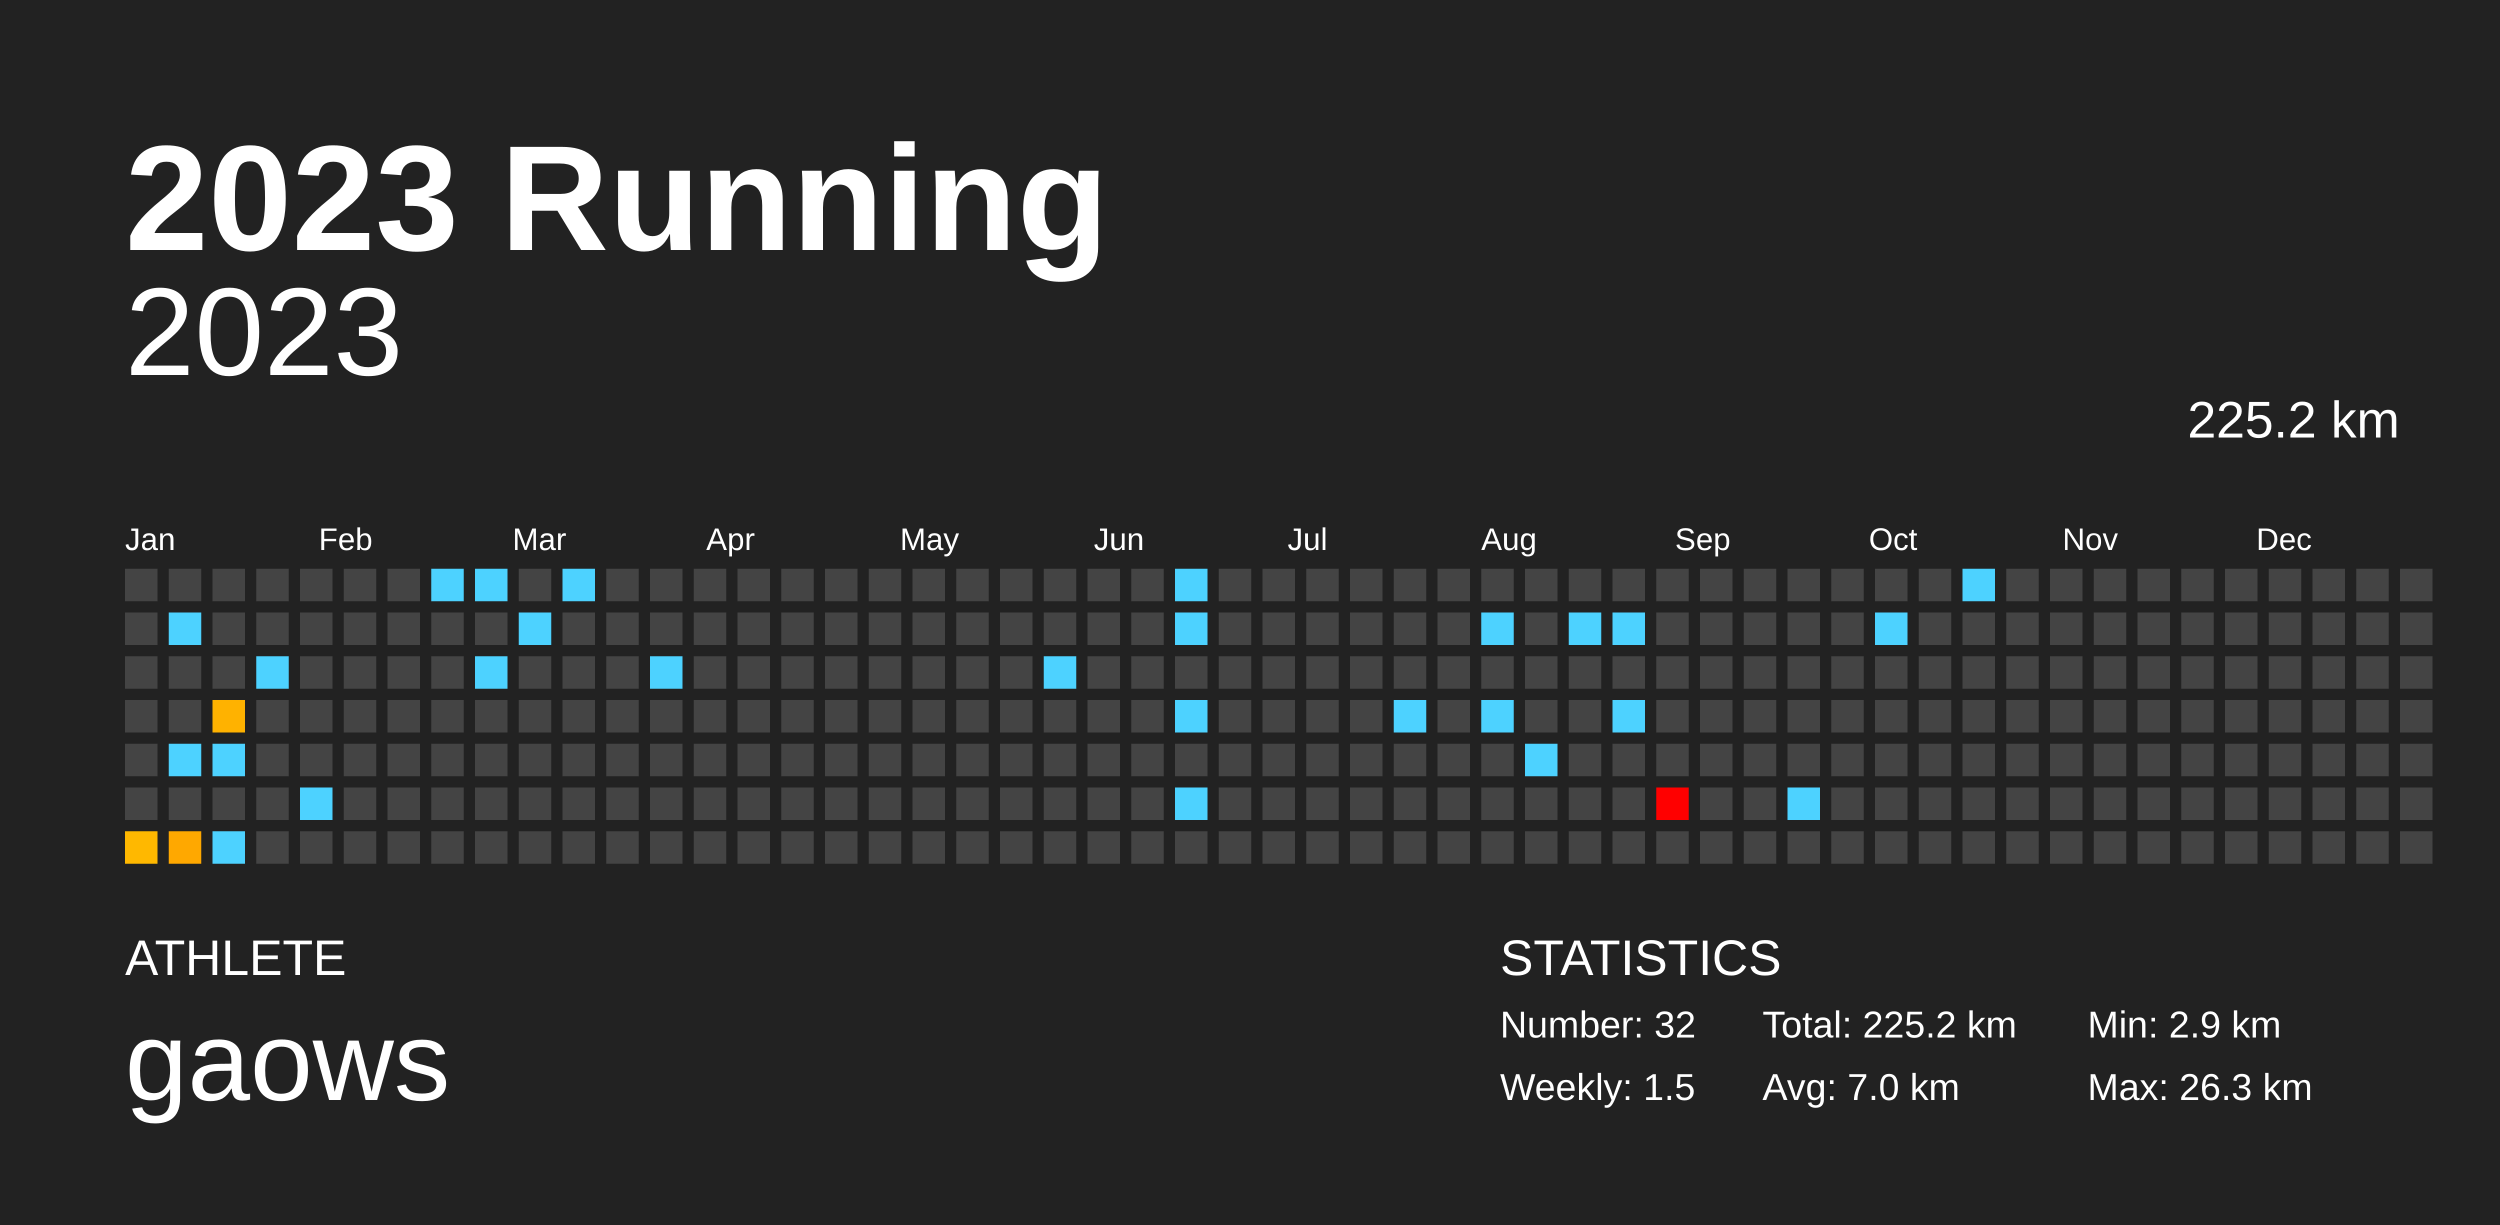
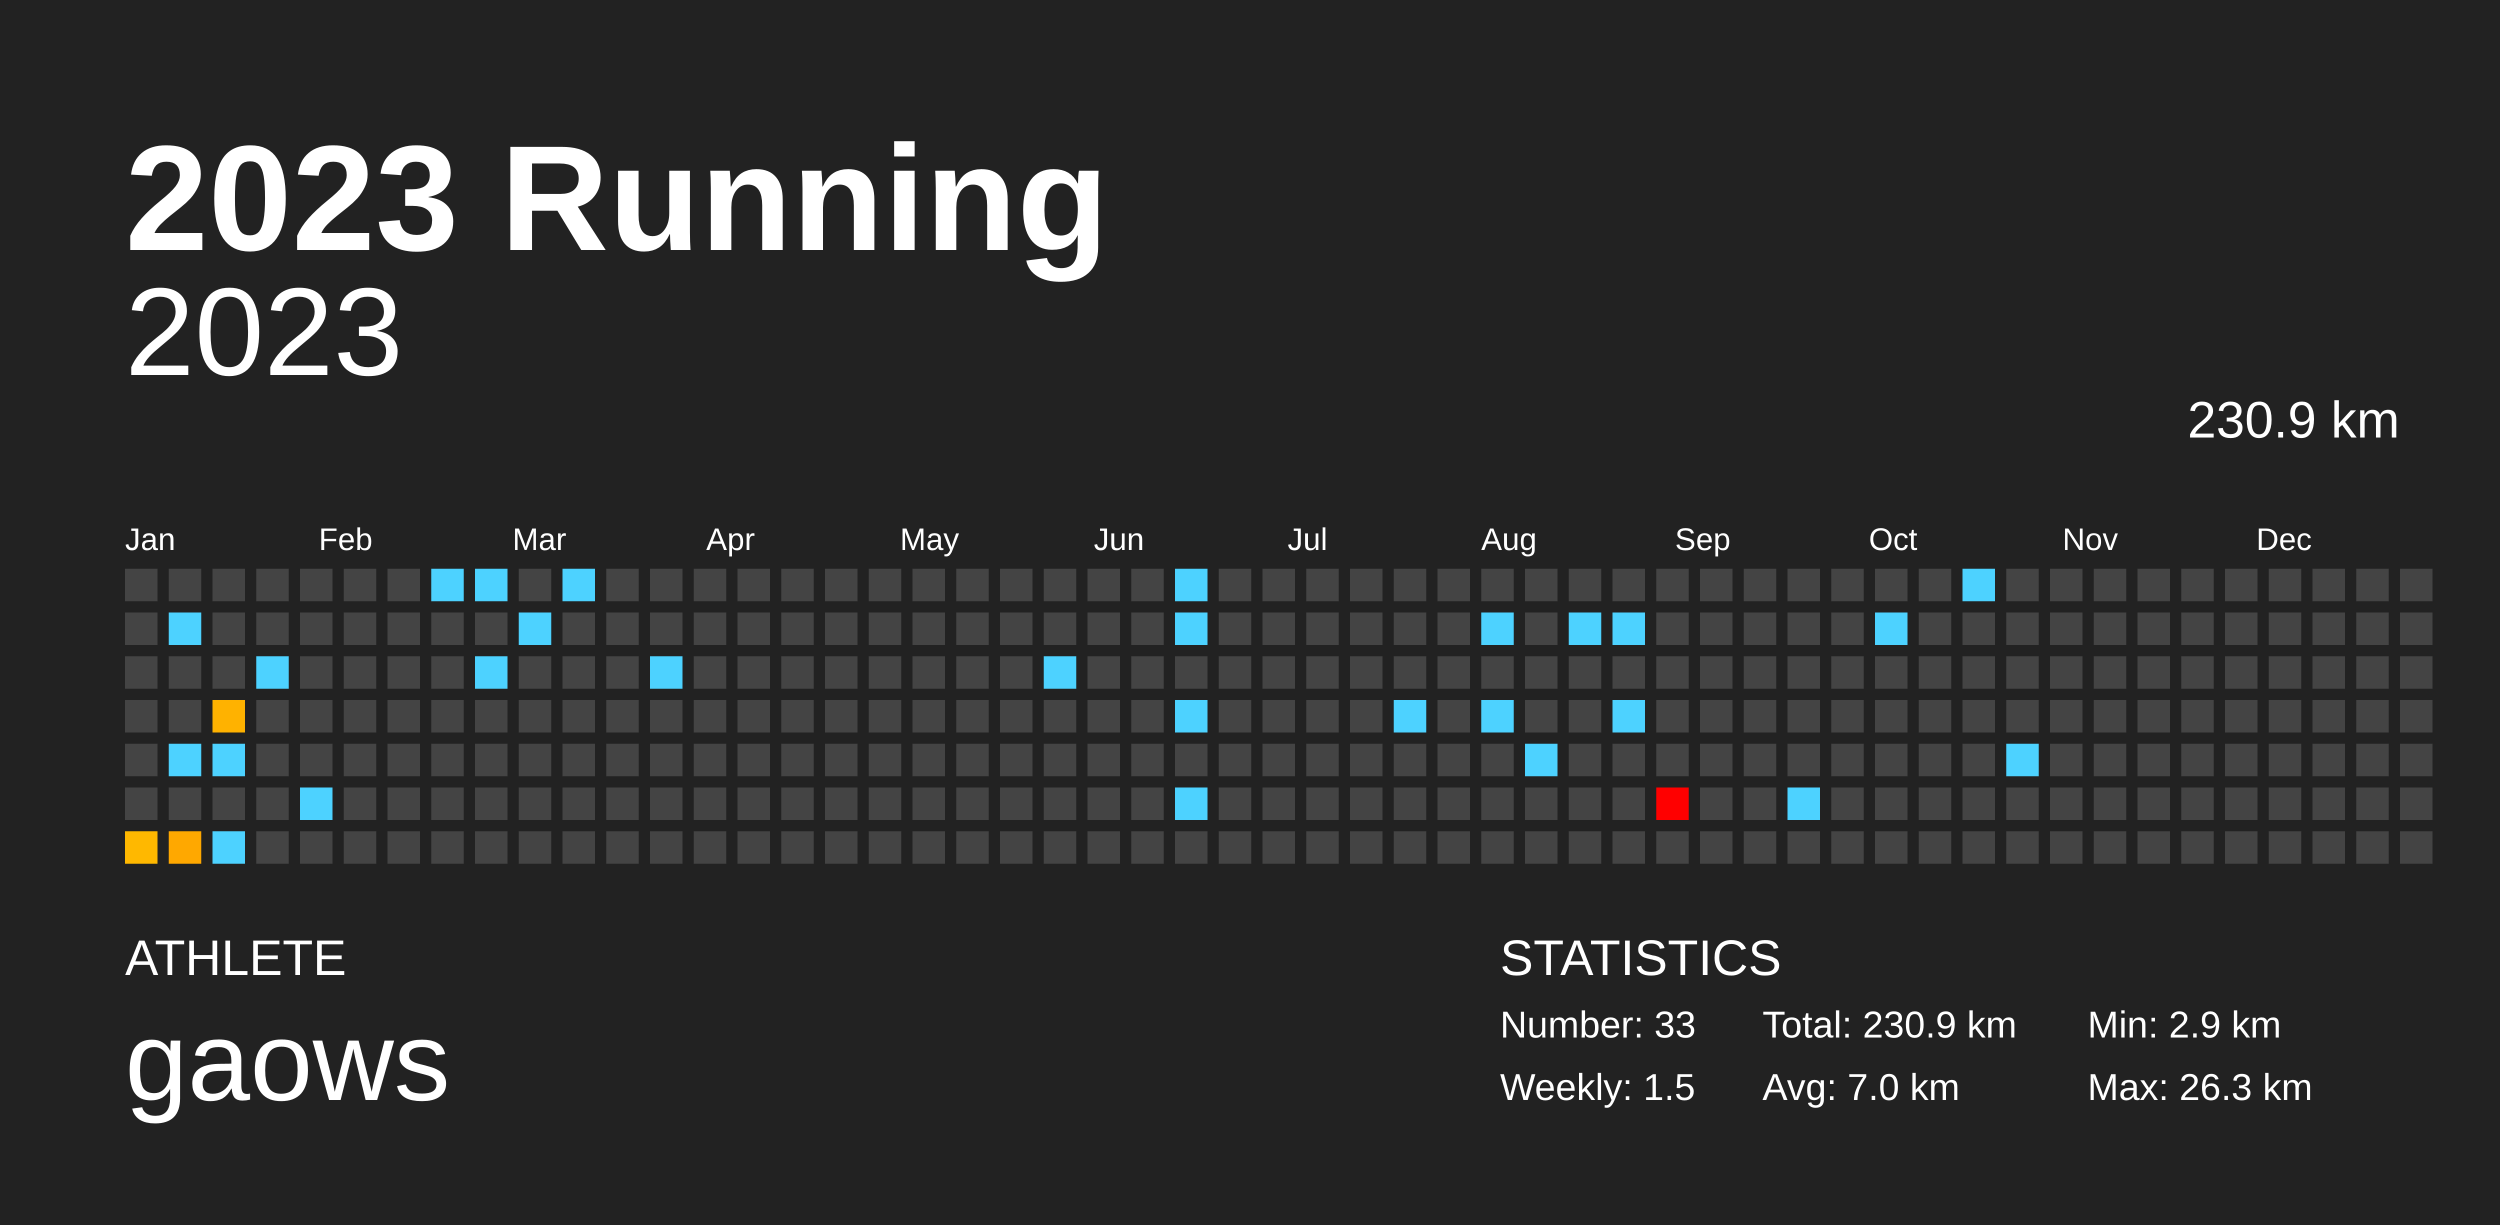
<svg xmlns="http://www.w3.org/2000/svg" baseProfile="full" height="98mm" version="1.1" viewBox="0,0,200,98" width="200mm">
  <defs />
  <rect fill="#222222" height="98" width="200" x="0" y="0" />
  <text fill="#FFFFFF" style="font-size:12px; font-family:Arial; font-weight:bold;" x="10" y="20">2023 Running</text>
  <text fill="#FFFFFF" style="font-size:4px; font-family:Arial" x="10" y="78">ATHLETE</text>
  <text fill="#FFFFFF" style="font-size:9px; font-family:Arial" x="10" y="88">gaows</text>
  <text fill="#FFFFFF" style="font-size:4px; font-family:Arial" x="120" y="78">STATISTICS</text>
-   <text fill="#FFFFFF" style="font-size:3px; font-family:Arial" x="120" y="83">Number: 32</text>
+   <text fill="#FFFFFF" style="font-size:3px; font-family:Arial" x="120" y="83">Number: 33</text>
  <text fill="#FFFFFF" style="font-size:3px; font-family:Arial" x="120" y="88">Weekly: 1.5</text>
-   <text fill="#FFFFFF" style="font-size:3px; font-family:Arial" x="141" y="83">Total: 225.2 km</text>
+   <text fill="#FFFFFF" style="font-size:3px; font-family:Arial" x="141" y="83">Total: 230.9 km</text>
  <text fill="#FFFFFF" style="font-size:3px; font-family:Arial" x="141" y="88">Avg: 7.0 km</text>
  <text fill="#FFFFFF" style="font-size:3px; font-family:Arial" x="167" y="83">Min: 2.9 km</text>
  <text fill="#FFFFFF" style="font-size:3px; font-family:Arial" x="167" y="88">Max: 26.3 km</text>
  <text alignment-baseline="hanging" fill="#FFFFFF" style="font-size:10.0px; font-family:Arial;" x="10" y="30">2023</text>
-   <text alignment-baseline="hanging" fill="#FFFFFF" style="font-size:4.125px; font-family:Arial;" x="175" y="35">225.2 km</text>
+   <text alignment-baseline="hanging" fill="#FFFFFF" style="font-size:4.125px; font-family:Arial;" x="175" y="35">230.9 km</text>
  <text fill="#FFFFFF" style="font-size:2.5px; font-family:Arial" x="10.0" y="44">Jan</text>
  <text fill="#FFFFFF" style="font-size:2.5px; font-family:Arial" x="25.5" y="44">Feb</text>
  <text fill="#FFFFFF" style="font-size:2.5px; font-family:Arial" x="41.0" y="44">Mar</text>
  <text fill="#FFFFFF" style="font-size:2.5px; font-family:Arial" x="56.5" y="44">Apr</text>
  <text fill="#FFFFFF" style="font-size:2.5px; font-family:Arial" x="72.0" y="44">May</text>
  <text fill="#FFFFFF" style="font-size:2.5px; font-family:Arial" x="87.5" y="44">Jun</text>
  <text fill="#FFFFFF" style="font-size:2.5px; font-family:Arial" x="103.0" y="44">Jul</text>
  <text fill="#FFFFFF" style="font-size:2.5px; font-family:Arial" x="118.5" y="44">Aug</text>
  <text fill="#FFFFFF" style="font-size:2.5px; font-family:Arial" x="134.0" y="44">Sep</text>
  <text fill="#FFFFFF" style="font-size:2.5px; font-family:Arial" x="149.5" y="44">Oct</text>
  <text fill="#FFFFFF" style="font-size:2.5px; font-family:Arial" x="165.0" y="44">Nov</text>
  <text fill="#FFFFFF" style="font-size:2.5px; font-family:Arial" x="180.5" y="44">Dec</text>
  <rect fill="#444444" height="2.6" width="2.6" x="10.0" y="45.5" />
  <rect fill="#444444" height="2.6" width="2.6" x="10.0" y="49.0" />
  <rect fill="#444444" height="2.6" width="2.6" x="10.0" y="52.5" />
  <rect fill="#444444" height="2.6" width="2.6" x="10.0" y="56.0" />
  <rect fill="#444444" height="2.6" width="2.6" x="10.0" y="59.5" />
  <rect fill="#444444" height="2.6" width="2.6" x="10.0" y="63.0" />
  <rect fill="#ffb800" height="2.6" width="2.6" x="10.0" y="66.5" />
  <rect fill="#444444" height="2.6" width="2.6" x="13.5" y="45.5" />
  <rect fill="#4dd2ff" height="2.6" width="2.6" x="13.5" y="49.0" />
  <rect fill="#444444" height="2.6" width="2.6" x="13.5" y="52.5" />
  <rect fill="#444444" height="2.6" width="2.6" x="13.5" y="56.0" />
  <rect fill="#4dd2ff" height="2.6" width="2.6" x="13.5" y="59.5" />
  <rect fill="#444444" height="2.6" width="2.6" x="13.5" y="63.0" />
  <rect fill="#ffa800" height="2.6" width="2.6" x="13.5" y="66.5" />
  <rect fill="#444444" height="2.6" width="2.6" x="17.0" y="45.5" />
  <rect fill="#444444" height="2.6" width="2.6" x="17.0" y="49.0" />
  <rect fill="#444444" height="2.6" width="2.6" x="17.0" y="52.5" />
  <rect fill="#ffb200" height="2.6" width="2.6" x="17.0" y="56.0" />
  <rect fill="#4dd2ff" height="2.6" width="2.6" x="17.0" y="59.5" />
  <rect fill="#444444" height="2.6" width="2.6" x="17.0" y="63.0" />
  <rect fill="#4dd2ff" height="2.6" width="2.6" x="17.0" y="66.5" />
  <rect fill="#444444" height="2.6" width="2.6" x="20.5" y="45.5" />
  <rect fill="#444444" height="2.6" width="2.6" x="20.5" y="49.0" />
  <rect fill="#4dd2ff" height="2.6" width="2.6" x="20.5" y="52.5" />
  <rect fill="#444444" height="2.6" width="2.6" x="20.5" y="56.0" />
  <rect fill="#444444" height="2.6" width="2.6" x="20.5" y="59.5" />
  <rect fill="#444444" height="2.6" width="2.6" x="20.5" y="63.0" />
  <rect fill="#444444" height="2.6" width="2.6" x="20.5" y="66.5" />
  <rect fill="#444444" height="2.6" width="2.6" x="24.0" y="45.5" />
  <rect fill="#444444" height="2.6" width="2.6" x="24.0" y="49.0" />
  <rect fill="#444444" height="2.6" width="2.6" x="24.0" y="52.5" />
  <rect fill="#444444" height="2.6" width="2.6" x="24.0" y="56.0" />
  <rect fill="#444444" height="2.6" width="2.6" x="24.0" y="59.5" />
  <rect fill="#4dd2ff" height="2.6" width="2.6" x="24.0" y="63.0" />
  <rect fill="#444444" height="2.6" width="2.6" x="24.0" y="66.5" />
  <rect fill="#444444" height="2.6" width="2.6" x="27.5" y="45.5" />
  <rect fill="#444444" height="2.6" width="2.6" x="27.5" y="49.0" />
  <rect fill="#444444" height="2.6" width="2.6" x="27.5" y="52.5" />
  <rect fill="#444444" height="2.6" width="2.6" x="27.5" y="56.0" />
  <rect fill="#444444" height="2.6" width="2.6" x="27.5" y="59.5" />
  <rect fill="#444444" height="2.6" width="2.6" x="27.5" y="63.0" />
  <rect fill="#444444" height="2.6" width="2.6" x="27.5" y="66.5" />
  <rect fill="#444444" height="2.6" width="2.6" x="31.0" y="45.5" />
  <rect fill="#444444" height="2.6" width="2.6" x="31.0" y="49.0" />
  <rect fill="#444444" height="2.6" width="2.6" x="31.0" y="52.5" />
  <rect fill="#444444" height="2.6" width="2.6" x="31.0" y="56.0" />
  <rect fill="#444444" height="2.6" width="2.6" x="31.0" y="59.5" />
  <rect fill="#444444" height="2.6" width="2.6" x="31.0" y="63.0" />
  <rect fill="#444444" height="2.6" width="2.6" x="31.0" y="66.5" />
  <rect fill="#4dd2ff" height="2.6" width="2.6" x="34.5" y="45.5" />
  <rect fill="#444444" height="2.6" width="2.6" x="34.5" y="49.0" />
  <rect fill="#444444" height="2.6" width="2.6" x="34.5" y="52.5" />
  <rect fill="#444444" height="2.6" width="2.6" x="34.5" y="56.0" />
  <rect fill="#444444" height="2.6" width="2.6" x="34.5" y="59.5" />
  <rect fill="#444444" height="2.6" width="2.6" x="34.5" y="63.0" />
  <rect fill="#444444" height="2.6" width="2.6" x="34.5" y="66.5" />
  <rect fill="#4dd2ff" height="2.6" width="2.6" x="38.0" y="45.5" />
  <rect fill="#444444" height="2.6" width="2.6" x="38.0" y="49.0" />
  <rect fill="#4dd2ff" height="2.6" width="2.6" x="38.0" y="52.5" />
  <rect fill="#444444" height="2.6" width="2.6" x="38.0" y="56.0" />
  <rect fill="#444444" height="2.6" width="2.6" x="38.0" y="59.5" />
  <rect fill="#444444" height="2.6" width="2.6" x="38.0" y="63.0" />
  <rect fill="#444444" height="2.6" width="2.6" x="38.0" y="66.5" />
  <rect fill="#444444" height="2.6" width="2.6" x="41.5" y="45.5" />
  <rect fill="#4dd2ff" height="2.6" width="2.6" x="41.5" y="49.0" />
  <rect fill="#444444" height="2.6" width="2.6" x="41.5" y="52.5" />
  <rect fill="#444444" height="2.6" width="2.6" x="41.5" y="56.0" />
  <rect fill="#444444" height="2.6" width="2.6" x="41.5" y="59.5" />
  <rect fill="#444444" height="2.6" width="2.6" x="41.5" y="63.0" />
  <rect fill="#444444" height="2.6" width="2.6" x="41.5" y="66.5" />
  <rect fill="#4dd2ff" height="2.6" width="2.6" x="45.0" y="45.5" />
  <rect fill="#444444" height="2.6" width="2.6" x="45.0" y="49.0" />
  <rect fill="#444444" height="2.6" width="2.6" x="45.0" y="52.5" />
  <rect fill="#444444" height="2.6" width="2.6" x="45.0" y="56.0" />
  <rect fill="#444444" height="2.6" width="2.6" x="45.0" y="59.5" />
  <rect fill="#444444" height="2.6" width="2.6" x="45.0" y="63.0" />
  <rect fill="#444444" height="2.6" width="2.6" x="45.0" y="66.5" />
  <rect fill="#444444" height="2.6" width="2.6" x="48.5" y="45.5" />
  <rect fill="#444444" height="2.6" width="2.6" x="48.5" y="49.0" />
  <rect fill="#444444" height="2.6" width="2.6" x="48.5" y="52.5" />
  <rect fill="#444444" height="2.6" width="2.6" x="48.5" y="56.0" />
  <rect fill="#444444" height="2.6" width="2.6" x="48.5" y="59.5" />
  <rect fill="#444444" height="2.6" width="2.6" x="48.5" y="63.0" />
  <rect fill="#444444" height="2.6" width="2.6" x="48.5" y="66.5" />
  <rect fill="#444444" height="2.6" width="2.6" x="52.0" y="45.5" />
  <rect fill="#444444" height="2.6" width="2.6" x="52.0" y="49.0" />
  <rect fill="#4dd2ff" height="2.6" width="2.6" x="52.0" y="52.5" />
  <rect fill="#444444" height="2.6" width="2.6" x="52.0" y="56.0" />
  <rect fill="#444444" height="2.6" width="2.6" x="52.0" y="59.5" />
  <rect fill="#444444" height="2.6" width="2.6" x="52.0" y="63.0" />
  <rect fill="#444444" height="2.6" width="2.6" x="52.0" y="66.5" />
  <rect fill="#444444" height="2.6" width="2.6" x="55.5" y="45.5" />
  <rect fill="#444444" height="2.6" width="2.6" x="55.5" y="49.0" />
  <rect fill="#444444" height="2.6" width="2.6" x="55.5" y="52.5" />
  <rect fill="#444444" height="2.6" width="2.6" x="55.5" y="56.0" />
  <rect fill="#444444" height="2.6" width="2.6" x="55.5" y="59.5" />
  <rect fill="#444444" height="2.6" width="2.6" x="55.5" y="63.0" />
  <rect fill="#444444" height="2.6" width="2.6" x="55.5" y="66.5" />
  <rect fill="#444444" height="2.6" width="2.6" x="59.0" y="45.5" />
  <rect fill="#444444" height="2.6" width="2.6" x="59.0" y="49.0" />
  <rect fill="#444444" height="2.6" width="2.6" x="59.0" y="52.5" />
  <rect fill="#444444" height="2.6" width="2.6" x="59.0" y="56.0" />
  <rect fill="#444444" height="2.6" width="2.6" x="59.0" y="59.5" />
  <rect fill="#444444" height="2.6" width="2.6" x="59.0" y="63.0" />
  <rect fill="#444444" height="2.6" width="2.6" x="59.0" y="66.5" />
  <rect fill="#444444" height="2.6" width="2.6" x="62.5" y="45.5" />
  <rect fill="#444444" height="2.6" width="2.6" x="62.5" y="49.0" />
  <rect fill="#444444" height="2.6" width="2.6" x="62.5" y="52.5" />
  <rect fill="#444444" height="2.6" width="2.6" x="62.5" y="56.0" />
  <rect fill="#444444" height="2.6" width="2.6" x="62.5" y="59.5" />
  <rect fill="#444444" height="2.6" width="2.6" x="62.5" y="63.0" />
  <rect fill="#444444" height="2.6" width="2.6" x="62.5" y="66.5" />
  <rect fill="#444444" height="2.6" width="2.6" x="66.0" y="45.5" />
  <rect fill="#444444" height="2.6" width="2.6" x="66.0" y="49.0" />
  <rect fill="#444444" height="2.6" width="2.6" x="66.0" y="52.5" />
  <rect fill="#444444" height="2.6" width="2.6" x="66.0" y="56.0" />
  <rect fill="#444444" height="2.6" width="2.6" x="66.0" y="59.5" />
  <rect fill="#444444" height="2.6" width="2.6" x="66.0" y="63.0" />
  <rect fill="#444444" height="2.6" width="2.6" x="66.0" y="66.5" />
  <rect fill="#444444" height="2.6" width="2.6" x="69.5" y="45.5" />
  <rect fill="#444444" height="2.6" width="2.6" x="69.5" y="49.0" />
  <rect fill="#444444" height="2.6" width="2.6" x="69.5" y="52.5" />
  <rect fill="#444444" height="2.6" width="2.6" x="69.5" y="56.0" />
  <rect fill="#444444" height="2.6" width="2.6" x="69.5" y="59.5" />
  <rect fill="#444444" height="2.6" width="2.6" x="69.5" y="63.0" />
  <rect fill="#444444" height="2.6" width="2.6" x="69.5" y="66.5" />
  <rect fill="#444444" height="2.6" width="2.6" x="73.0" y="45.5" />
  <rect fill="#444444" height="2.6" width="2.6" x="73.0" y="49.0" />
  <rect fill="#444444" height="2.6" width="2.6" x="73.0" y="52.5" />
  <rect fill="#444444" height="2.6" width="2.6" x="73.0" y="56.0" />
  <rect fill="#444444" height="2.6" width="2.6" x="73.0" y="59.5" />
  <rect fill="#444444" height="2.6" width="2.6" x="73.0" y="63.0" />
  <rect fill="#444444" height="2.6" width="2.6" x="73.0" y="66.5" />
  <rect fill="#444444" height="2.6" width="2.6" x="76.5" y="45.5" />
  <rect fill="#444444" height="2.6" width="2.6" x="76.5" y="49.0" />
  <rect fill="#444444" height="2.6" width="2.6" x="76.5" y="52.5" />
  <rect fill="#444444" height="2.6" width="2.6" x="76.5" y="56.0" />
  <rect fill="#444444" height="2.6" width="2.6" x="76.5" y="59.5" />
  <rect fill="#444444" height="2.6" width="2.6" x="76.5" y="63.0" />
  <rect fill="#444444" height="2.6" width="2.6" x="76.5" y="66.5" />
  <rect fill="#444444" height="2.6" width="2.6" x="80.0" y="45.5" />
  <rect fill="#444444" height="2.6" width="2.6" x="80.0" y="49.0" />
  <rect fill="#444444" height="2.6" width="2.6" x="80.0" y="52.5" />
  <rect fill="#444444" height="2.6" width="2.6" x="80.0" y="56.0" />
  <rect fill="#444444" height="2.6" width="2.6" x="80.0" y="59.5" />
  <rect fill="#444444" height="2.6" width="2.6" x="80.0" y="63.0" />
  <rect fill="#444444" height="2.6" width="2.6" x="80.0" y="66.5" />
  <rect fill="#444444" height="2.6" width="2.6" x="83.5" y="45.5" />
  <rect fill="#444444" height="2.6" width="2.6" x="83.5" y="49.0" />
  <rect fill="#4dd2ff" height="2.6" width="2.6" x="83.5" y="52.5" />
  <rect fill="#444444" height="2.6" width="2.6" x="83.5" y="56.0" />
  <rect fill="#444444" height="2.6" width="2.6" x="83.5" y="59.5" />
  <rect fill="#444444" height="2.6" width="2.6" x="83.5" y="63.0" />
  <rect fill="#444444" height="2.6" width="2.6" x="83.5" y="66.5" />
  <rect fill="#444444" height="2.6" width="2.6" x="87.0" y="45.5" />
  <rect fill="#444444" height="2.6" width="2.6" x="87.0" y="49.0" />
  <rect fill="#444444" height="2.6" width="2.6" x="87.0" y="52.5" />
  <rect fill="#444444" height="2.6" width="2.6" x="87.0" y="56.0" />
  <rect fill="#444444" height="2.6" width="2.6" x="87.0" y="59.5" />
  <rect fill="#444444" height="2.6" width="2.6" x="87.0" y="63.0" />
  <rect fill="#444444" height="2.6" width="2.6" x="87.0" y="66.5" />
  <rect fill="#444444" height="2.6" width="2.6" x="90.5" y="45.5" />
  <rect fill="#444444" height="2.6" width="2.6" x="90.5" y="49.0" />
  <rect fill="#444444" height="2.6" width="2.6" x="90.5" y="52.5" />
  <rect fill="#444444" height="2.6" width="2.6" x="90.5" y="56.0" />
  <rect fill="#444444" height="2.6" width="2.6" x="90.5" y="59.5" />
  <rect fill="#444444" height="2.6" width="2.6" x="90.5" y="63.0" />
  <rect fill="#444444" height="2.6" width="2.6" x="90.5" y="66.5" />
  <rect fill="#4dd2ff" height="2.6" width="2.6" x="94.0" y="45.5" />
  <rect fill="#4dd2ff" height="2.6" width="2.6" x="94.0" y="49.0" />
  <rect fill="#444444" height="2.6" width="2.6" x="94.0" y="52.5" />
  <rect fill="#4dd2ff" height="2.6" width="2.6" x="94.0" y="56.0" />
  <rect fill="#444444" height="2.6" width="2.6" x="94.0" y="59.5" />
  <rect fill="#4dd2ff" height="2.6" width="2.6" x="94.0" y="63.0" />
  <rect fill="#444444" height="2.6" width="2.6" x="94.0" y="66.5" />
  <rect fill="#444444" height="2.6" width="2.6" x="97.5" y="45.5" />
  <rect fill="#444444" height="2.6" width="2.6" x="97.5" y="49.0" />
  <rect fill="#444444" height="2.6" width="2.6" x="97.5" y="52.5" />
  <rect fill="#444444" height="2.6" width="2.6" x="97.5" y="56.0" />
  <rect fill="#444444" height="2.6" width="2.6" x="97.5" y="59.5" />
  <rect fill="#444444" height="2.6" width="2.6" x="97.5" y="63.0" />
  <rect fill="#444444" height="2.6" width="2.6" x="97.5" y="66.5" />
  <rect fill="#444444" height="2.6" width="2.6" x="101.0" y="45.5" />
  <rect fill="#444444" height="2.6" width="2.6" x="101.0" y="49.0" />
  <rect fill="#444444" height="2.6" width="2.6" x="101.0" y="52.5" />
  <rect fill="#444444" height="2.6" width="2.6" x="101.0" y="56.0" />
  <rect fill="#444444" height="2.6" width="2.6" x="101.0" y="59.5" />
  <rect fill="#444444" height="2.6" width="2.6" x="101.0" y="63.0" />
  <rect fill="#444444" height="2.6" width="2.6" x="101.0" y="66.5" />
  <rect fill="#444444" height="2.6" width="2.6" x="104.5" y="45.5" />
  <rect fill="#444444" height="2.6" width="2.6" x="104.5" y="49.0" />
  <rect fill="#444444" height="2.6" width="2.6" x="104.5" y="52.5" />
  <rect fill="#444444" height="2.6" width="2.6" x="104.5" y="56.0" />
  <rect fill="#444444" height="2.6" width="2.6" x="104.5" y="59.5" />
  <rect fill="#444444" height="2.6" width="2.6" x="104.5" y="63.0" />
  <rect fill="#444444" height="2.6" width="2.6" x="104.5" y="66.5" />
  <rect fill="#444444" height="2.6" width="2.6" x="108.0" y="45.5" />
  <rect fill="#444444" height="2.6" width="2.6" x="108.0" y="49.0" />
  <rect fill="#444444" height="2.6" width="2.6" x="108.0" y="52.5" />
  <rect fill="#444444" height="2.6" width="2.6" x="108.0" y="56.0" />
  <rect fill="#444444" height="2.6" width="2.6" x="108.0" y="59.5" />
  <rect fill="#444444" height="2.6" width="2.6" x="108.0" y="63.0" />
  <rect fill="#444444" height="2.6" width="2.6" x="108.0" y="66.5" />
  <rect fill="#444444" height="2.6" width="2.6" x="111.5" y="45.5" />
  <rect fill="#444444" height="2.6" width="2.6" x="111.5" y="49.0" />
  <rect fill="#444444" height="2.6" width="2.6" x="111.5" y="52.5" />
  <rect fill="#4dd2ff" height="2.6" width="2.6" x="111.5" y="56.0" />
  <rect fill="#444444" height="2.6" width="2.6" x="111.5" y="59.5" />
  <rect fill="#444444" height="2.6" width="2.6" x="111.5" y="63.0" />
  <rect fill="#444444" height="2.6" width="2.6" x="111.5" y="66.5" />
  <rect fill="#444444" height="2.6" width="2.6" x="115.0" y="45.5" />
  <rect fill="#444444" height="2.6" width="2.6" x="115.0" y="49.0" />
  <rect fill="#444444" height="2.6" width="2.6" x="115.0" y="52.5" />
  <rect fill="#444444" height="2.6" width="2.6" x="115.0" y="56.0" />
  <rect fill="#444444" height="2.6" width="2.6" x="115.0" y="59.5" />
  <rect fill="#444444" height="2.6" width="2.6" x="115.0" y="63.0" />
  <rect fill="#444444" height="2.6" width="2.6" x="115.0" y="66.5" />
  <rect fill="#444444" height="2.6" width="2.6" x="118.5" y="45.5" />
  <rect fill="#4dd2ff" height="2.6" width="2.6" x="118.5" y="49.0" />
  <rect fill="#444444" height="2.6" width="2.6" x="118.5" y="52.5" />
  <rect fill="#4dd2ff" height="2.6" width="2.6" x="118.5" y="56.0" />
  <rect fill="#444444" height="2.6" width="2.6" x="118.5" y="59.5" />
  <rect fill="#444444" height="2.6" width="2.6" x="118.5" y="63.0" />
  <rect fill="#444444" height="2.6" width="2.6" x="118.5" y="66.5" />
  <rect fill="#444444" height="2.6" width="2.6" x="122.0" y="45.5" />
  <rect fill="#444444" height="2.6" width="2.6" x="122.0" y="49.0" />
  <rect fill="#444444" height="2.6" width="2.6" x="122.0" y="52.5" />
  <rect fill="#444444" height="2.6" width="2.6" x="122.0" y="56.0" />
  <rect fill="#4dd2ff" height="2.6" width="2.6" x="122.0" y="59.5" />
  <rect fill="#444444" height="2.6" width="2.6" x="122.0" y="63.0" />
  <rect fill="#444444" height="2.6" width="2.6" x="122.0" y="66.5" />
  <rect fill="#444444" height="2.6" width="2.6" x="125.5" y="45.5" />
  <rect fill="#4dd2ff" height="2.6" width="2.6" x="125.5" y="49.0" />
  <rect fill="#444444" height="2.6" width="2.6" x="125.5" y="52.5" />
  <rect fill="#444444" height="2.6" width="2.6" x="125.5" y="56.0" />
  <rect fill="#444444" height="2.6" width="2.6" x="125.5" y="59.5" />
  <rect fill="#444444" height="2.6" width="2.6" x="125.5" y="63.0" />
  <rect fill="#444444" height="2.6" width="2.6" x="125.5" y="66.5" />
  <rect fill="#444444" height="2.6" width="2.6" x="129.0" y="45.5" />
  <rect fill="#4dd2ff" height="2.6" width="2.6" x="129.0" y="49.0" />
  <rect fill="#444444" height="2.6" width="2.6" x="129.0" y="52.5" />
  <rect fill="#4dd2ff" height="2.6" width="2.6" x="129.0" y="56.0" />
  <rect fill="#444444" height="2.6" width="2.6" x="129.0" y="59.5" />
  <rect fill="#444444" height="2.6" width="2.6" x="129.0" y="63.0" />
  <rect fill="#444444" height="2.6" width="2.6" x="129.0" y="66.5" />
  <rect fill="#444444" height="2.6" width="2.6" x="132.5" y="45.5" />
  <rect fill="#444444" height="2.6" width="2.6" x="132.5" y="49.0" />
  <rect fill="#444444" height="2.6" width="2.6" x="132.5" y="52.5" />
  <rect fill="#444444" height="2.6" width="2.6" x="132.5" y="56.0" />
  <rect fill="#444444" height="2.6" width="2.6" x="132.5" y="59.5" />
  <rect fill="red" height="2.6" width="2.6" x="132.5" y="63.0" />
  <rect fill="#444444" height="2.6" width="2.6" x="132.5" y="66.5" />
  <rect fill="#444444" height="2.6" width="2.6" x="136.0" y="45.5" />
  <rect fill="#444444" height="2.6" width="2.6" x="136.0" y="49.0" />
  <rect fill="#444444" height="2.6" width="2.6" x="136.0" y="52.5" />
  <rect fill="#444444" height="2.6" width="2.6" x="136.0" y="56.0" />
  <rect fill="#444444" height="2.6" width="2.6" x="136.0" y="59.5" />
  <rect fill="#444444" height="2.6" width="2.6" x="136.0" y="63.0" />
  <rect fill="#444444" height="2.6" width="2.6" x="136.0" y="66.5" />
  <rect fill="#444444" height="2.6" width="2.6" x="139.5" y="45.5" />
  <rect fill="#444444" height="2.6" width="2.6" x="139.5" y="49.0" />
  <rect fill="#444444" height="2.6" width="2.6" x="139.5" y="52.5" />
  <rect fill="#444444" height="2.6" width="2.6" x="139.5" y="56.0" />
  <rect fill="#444444" height="2.6" width="2.6" x="139.5" y="59.5" />
  <rect fill="#444444" height="2.6" width="2.6" x="139.5" y="63.0" />
  <rect fill="#444444" height="2.6" width="2.6" x="139.5" y="66.5" />
  <rect fill="#444444" height="2.6" width="2.6" x="143.0" y="45.5" />
  <rect fill="#444444" height="2.6" width="2.6" x="143.0" y="49.0" />
  <rect fill="#444444" height="2.6" width="2.6" x="143.0" y="52.5" />
  <rect fill="#444444" height="2.6" width="2.6" x="143.0" y="56.0" />
  <rect fill="#444444" height="2.6" width="2.6" x="143.0" y="59.5" />
  <rect fill="#4dd2ff" height="2.6" width="2.6" x="143.0" y="63.0" />
  <rect fill="#444444" height="2.6" width="2.6" x="143.0" y="66.5" />
  <rect fill="#444444" height="2.6" width="2.6" x="146.5" y="45.5" />
  <rect fill="#444444" height="2.6" width="2.6" x="146.5" y="49.0" />
  <rect fill="#444444" height="2.6" width="2.6" x="146.5" y="52.5" />
  <rect fill="#444444" height="2.6" width="2.6" x="146.5" y="56.0" />
  <rect fill="#444444" height="2.6" width="2.6" x="146.5" y="59.5" />
  <rect fill="#444444" height="2.6" width="2.6" x="146.5" y="63.0" />
  <rect fill="#444444" height="2.6" width="2.6" x="146.5" y="66.5" />
  <rect fill="#444444" height="2.6" width="2.6" x="150.0" y="45.5" />
  <rect fill="#4dd2ff" height="2.6" width="2.6" x="150.0" y="49.0" />
  <rect fill="#444444" height="2.6" width="2.6" x="150.0" y="52.5" />
  <rect fill="#444444" height="2.6" width="2.6" x="150.0" y="56.0" />
  <rect fill="#444444" height="2.6" width="2.6" x="150.0" y="59.5" />
  <rect fill="#444444" height="2.6" width="2.6" x="150.0" y="63.0" />
  <rect fill="#444444" height="2.6" width="2.6" x="150.0" y="66.5" />
  <rect fill="#444444" height="2.6" width="2.6" x="153.5" y="45.5" />
  <rect fill="#444444" height="2.6" width="2.6" x="153.5" y="49.0" />
  <rect fill="#444444" height="2.6" width="2.6" x="153.5" y="52.5" />
  <rect fill="#444444" height="2.6" width="2.6" x="153.5" y="56.0" />
  <rect fill="#444444" height="2.6" width="2.6" x="153.5" y="59.5" />
  <rect fill="#444444" height="2.6" width="2.6" x="153.5" y="63.0" />
  <rect fill="#444444" height="2.6" width="2.6" x="153.5" y="66.5" />
  <rect fill="#4dd2ff" height="2.6" width="2.6" x="157.0" y="45.5" />
  <rect fill="#444444" height="2.6" width="2.6" x="157.0" y="49.0" />
  <rect fill="#444444" height="2.6" width="2.6" x="157.0" y="52.5" />
  <rect fill="#444444" height="2.6" width="2.6" x="157.0" y="56.0" />
  <rect fill="#444444" height="2.6" width="2.6" x="157.0" y="59.5" />
  <rect fill="#444444" height="2.6" width="2.6" x="157.0" y="63.0" />
  <rect fill="#444444" height="2.6" width="2.6" x="157.0" y="66.5" />
  <rect fill="#444444" height="2.6" width="2.6" x="160.5" y="45.5" />
  <rect fill="#444444" height="2.6" width="2.6" x="160.5" y="49.0" />
  <rect fill="#444444" height="2.6" width="2.6" x="160.5" y="52.5" />
  <rect fill="#444444" height="2.6" width="2.6" x="160.5" y="56.0" />
-   <rect fill="#444444" height="2.6" width="2.6" x="160.5" y="59.5" />
+   <rect fill="#4dd2ff" height="2.6" width="2.6" x="160.5" y="59.5" />
  <rect fill="#444444" height="2.6" width="2.6" x="160.5" y="63.0" />
  <rect fill="#444444" height="2.6" width="2.6" x="160.5" y="66.5" />
  <rect fill="#444444" height="2.6" width="2.6" x="164.0" y="45.5" />
  <rect fill="#444444" height="2.6" width="2.6" x="164.0" y="49.0" />
  <rect fill="#444444" height="2.6" width="2.6" x="164.0" y="52.5" />
  <rect fill="#444444" height="2.6" width="2.6" x="164.0" y="56.0" />
  <rect fill="#444444" height="2.6" width="2.6" x="164.0" y="59.5" />
  <rect fill="#444444" height="2.6" width="2.6" x="164.0" y="63.0" />
  <rect fill="#444444" height="2.6" width="2.6" x="164.0" y="66.5" />
  <rect fill="#444444" height="2.6" width="2.6" x="167.5" y="45.5" />
  <rect fill="#444444" height="2.6" width="2.6" x="167.5" y="49.0" />
  <rect fill="#444444" height="2.6" width="2.6" x="167.5" y="52.5" />
  <rect fill="#444444" height="2.6" width="2.6" x="167.5" y="56.0" />
  <rect fill="#444444" height="2.6" width="2.6" x="167.5" y="59.5" />
  <rect fill="#444444" height="2.6" width="2.6" x="167.5" y="63.0" />
  <rect fill="#444444" height="2.6" width="2.6" x="167.5" y="66.5" />
  <rect fill="#444444" height="2.6" width="2.6" x="171.0" y="45.5" />
  <rect fill="#444444" height="2.6" width="2.6" x="171.0" y="49.0" />
  <rect fill="#444444" height="2.6" width="2.6" x="171.0" y="52.5" />
  <rect fill="#444444" height="2.6" width="2.6" x="171.0" y="56.0" />
  <rect fill="#444444" height="2.6" width="2.6" x="171.0" y="59.5" />
  <rect fill="#444444" height="2.6" width="2.6" x="171.0" y="63.0" />
  <rect fill="#444444" height="2.6" width="2.6" x="171.0" y="66.5" />
  <rect fill="#444444" height="2.6" width="2.6" x="174.5" y="45.5" />
  <rect fill="#444444" height="2.6" width="2.6" x="174.5" y="49.0" />
  <rect fill="#444444" height="2.6" width="2.6" x="174.5" y="52.5" />
  <rect fill="#444444" height="2.6" width="2.6" x="174.5" y="56.0" />
  <rect fill="#444444" height="2.6" width="2.6" x="174.5" y="59.5" />
  <rect fill="#444444" height="2.6" width="2.6" x="174.5" y="63.0" />
  <rect fill="#444444" height="2.6" width="2.6" x="174.5" y="66.5" />
  <rect fill="#444444" height="2.6" width="2.6" x="178.0" y="45.5" />
  <rect fill="#444444" height="2.6" width="2.6" x="178.0" y="49.0" />
  <rect fill="#444444" height="2.6" width="2.6" x="178.0" y="52.5" />
  <rect fill="#444444" height="2.6" width="2.6" x="178.0" y="56.0" />
  <rect fill="#444444" height="2.6" width="2.6" x="178.0" y="59.5" />
  <rect fill="#444444" height="2.6" width="2.6" x="178.0" y="63.0" />
  <rect fill="#444444" height="2.6" width="2.6" x="178.0" y="66.5" />
  <rect fill="#444444" height="2.6" width="2.6" x="181.5" y="45.5" />
  <rect fill="#444444" height="2.6" width="2.6" x="181.5" y="49.0" />
  <rect fill="#444444" height="2.6" width="2.6" x="181.5" y="52.5" />
  <rect fill="#444444" height="2.6" width="2.6" x="181.5" y="56.0" />
  <rect fill="#444444" height="2.6" width="2.6" x="181.5" y="59.5" />
  <rect fill="#444444" height="2.6" width="2.6" x="181.5" y="63.0" />
  <rect fill="#444444" height="2.6" width="2.6" x="181.5" y="66.5" />
  <rect fill="#444444" height="2.6" width="2.6" x="185.0" y="45.5" />
  <rect fill="#444444" height="2.6" width="2.6" x="185.0" y="49.0" />
  <rect fill="#444444" height="2.6" width="2.6" x="185.0" y="52.5" />
  <rect fill="#444444" height="2.6" width="2.6" x="185.0" y="56.0" />
  <rect fill="#444444" height="2.6" width="2.6" x="185.0" y="59.5" />
  <rect fill="#444444" height="2.6" width="2.6" x="185.0" y="63.0" />
  <rect fill="#444444" height="2.6" width="2.6" x="185.0" y="66.5" />
  <rect fill="#444444" height="2.6" width="2.6" x="188.5" y="45.5" />
  <rect fill="#444444" height="2.6" width="2.6" x="188.5" y="49.0" />
  <rect fill="#444444" height="2.6" width="2.6" x="188.5" y="52.5" />
  <rect fill="#444444" height="2.6" width="2.6" x="188.5" y="56.0" />
  <rect fill="#444444" height="2.6" width="2.6" x="188.5" y="59.5" />
  <rect fill="#444444" height="2.6" width="2.6" x="188.5" y="63.0" />
  <rect fill="#444444" height="2.6" width="2.6" x="188.5" y="66.5" />
  <rect fill="#444444" height="2.6" width="2.6" x="192.0" y="45.5" />
  <rect fill="#444444" height="2.6" width="2.6" x="192.0" y="49.0" />
  <rect fill="#444444" height="2.6" width="2.6" x="192.0" y="52.5" />
  <rect fill="#444444" height="2.6" width="2.6" x="192.0" y="56.0" />
  <rect fill="#444444" height="2.6" width="2.6" x="192.0" y="59.5" />
  <rect fill="#444444" height="2.6" width="2.6" x="192.0" y="63.0" />
  <rect fill="#444444" height="2.6" width="2.6" x="192.0" y="66.5" />
</svg>
